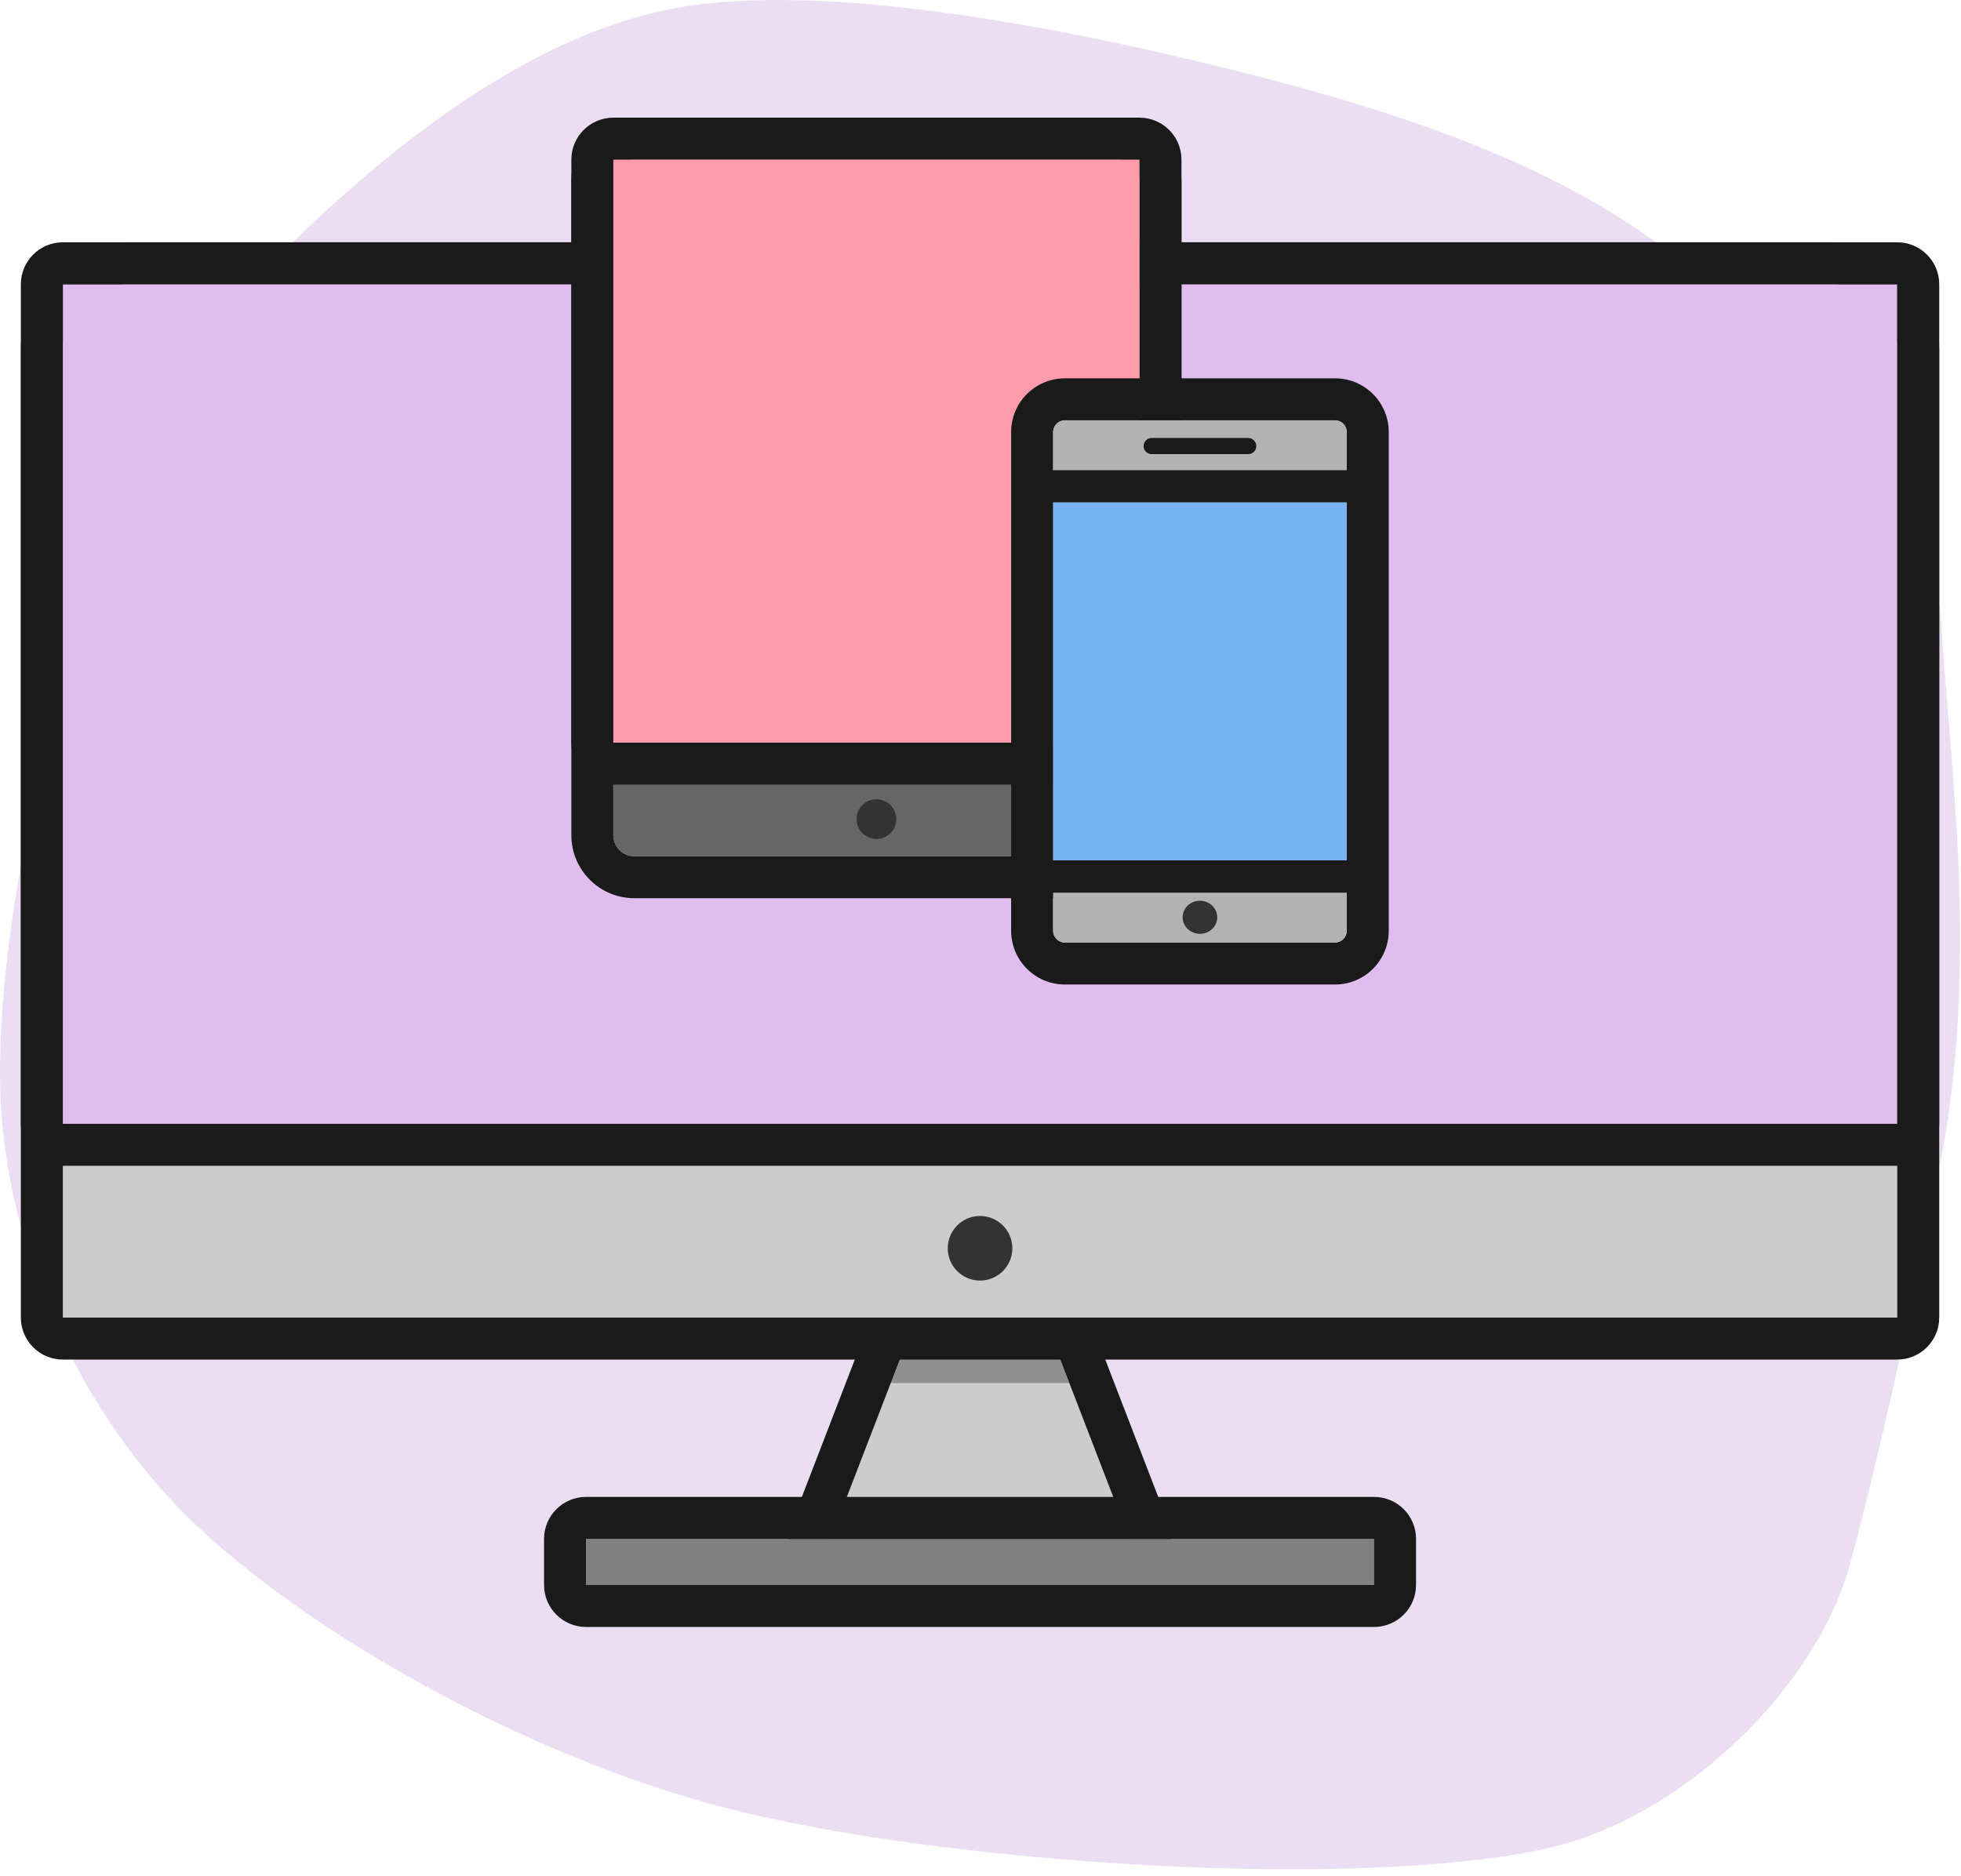
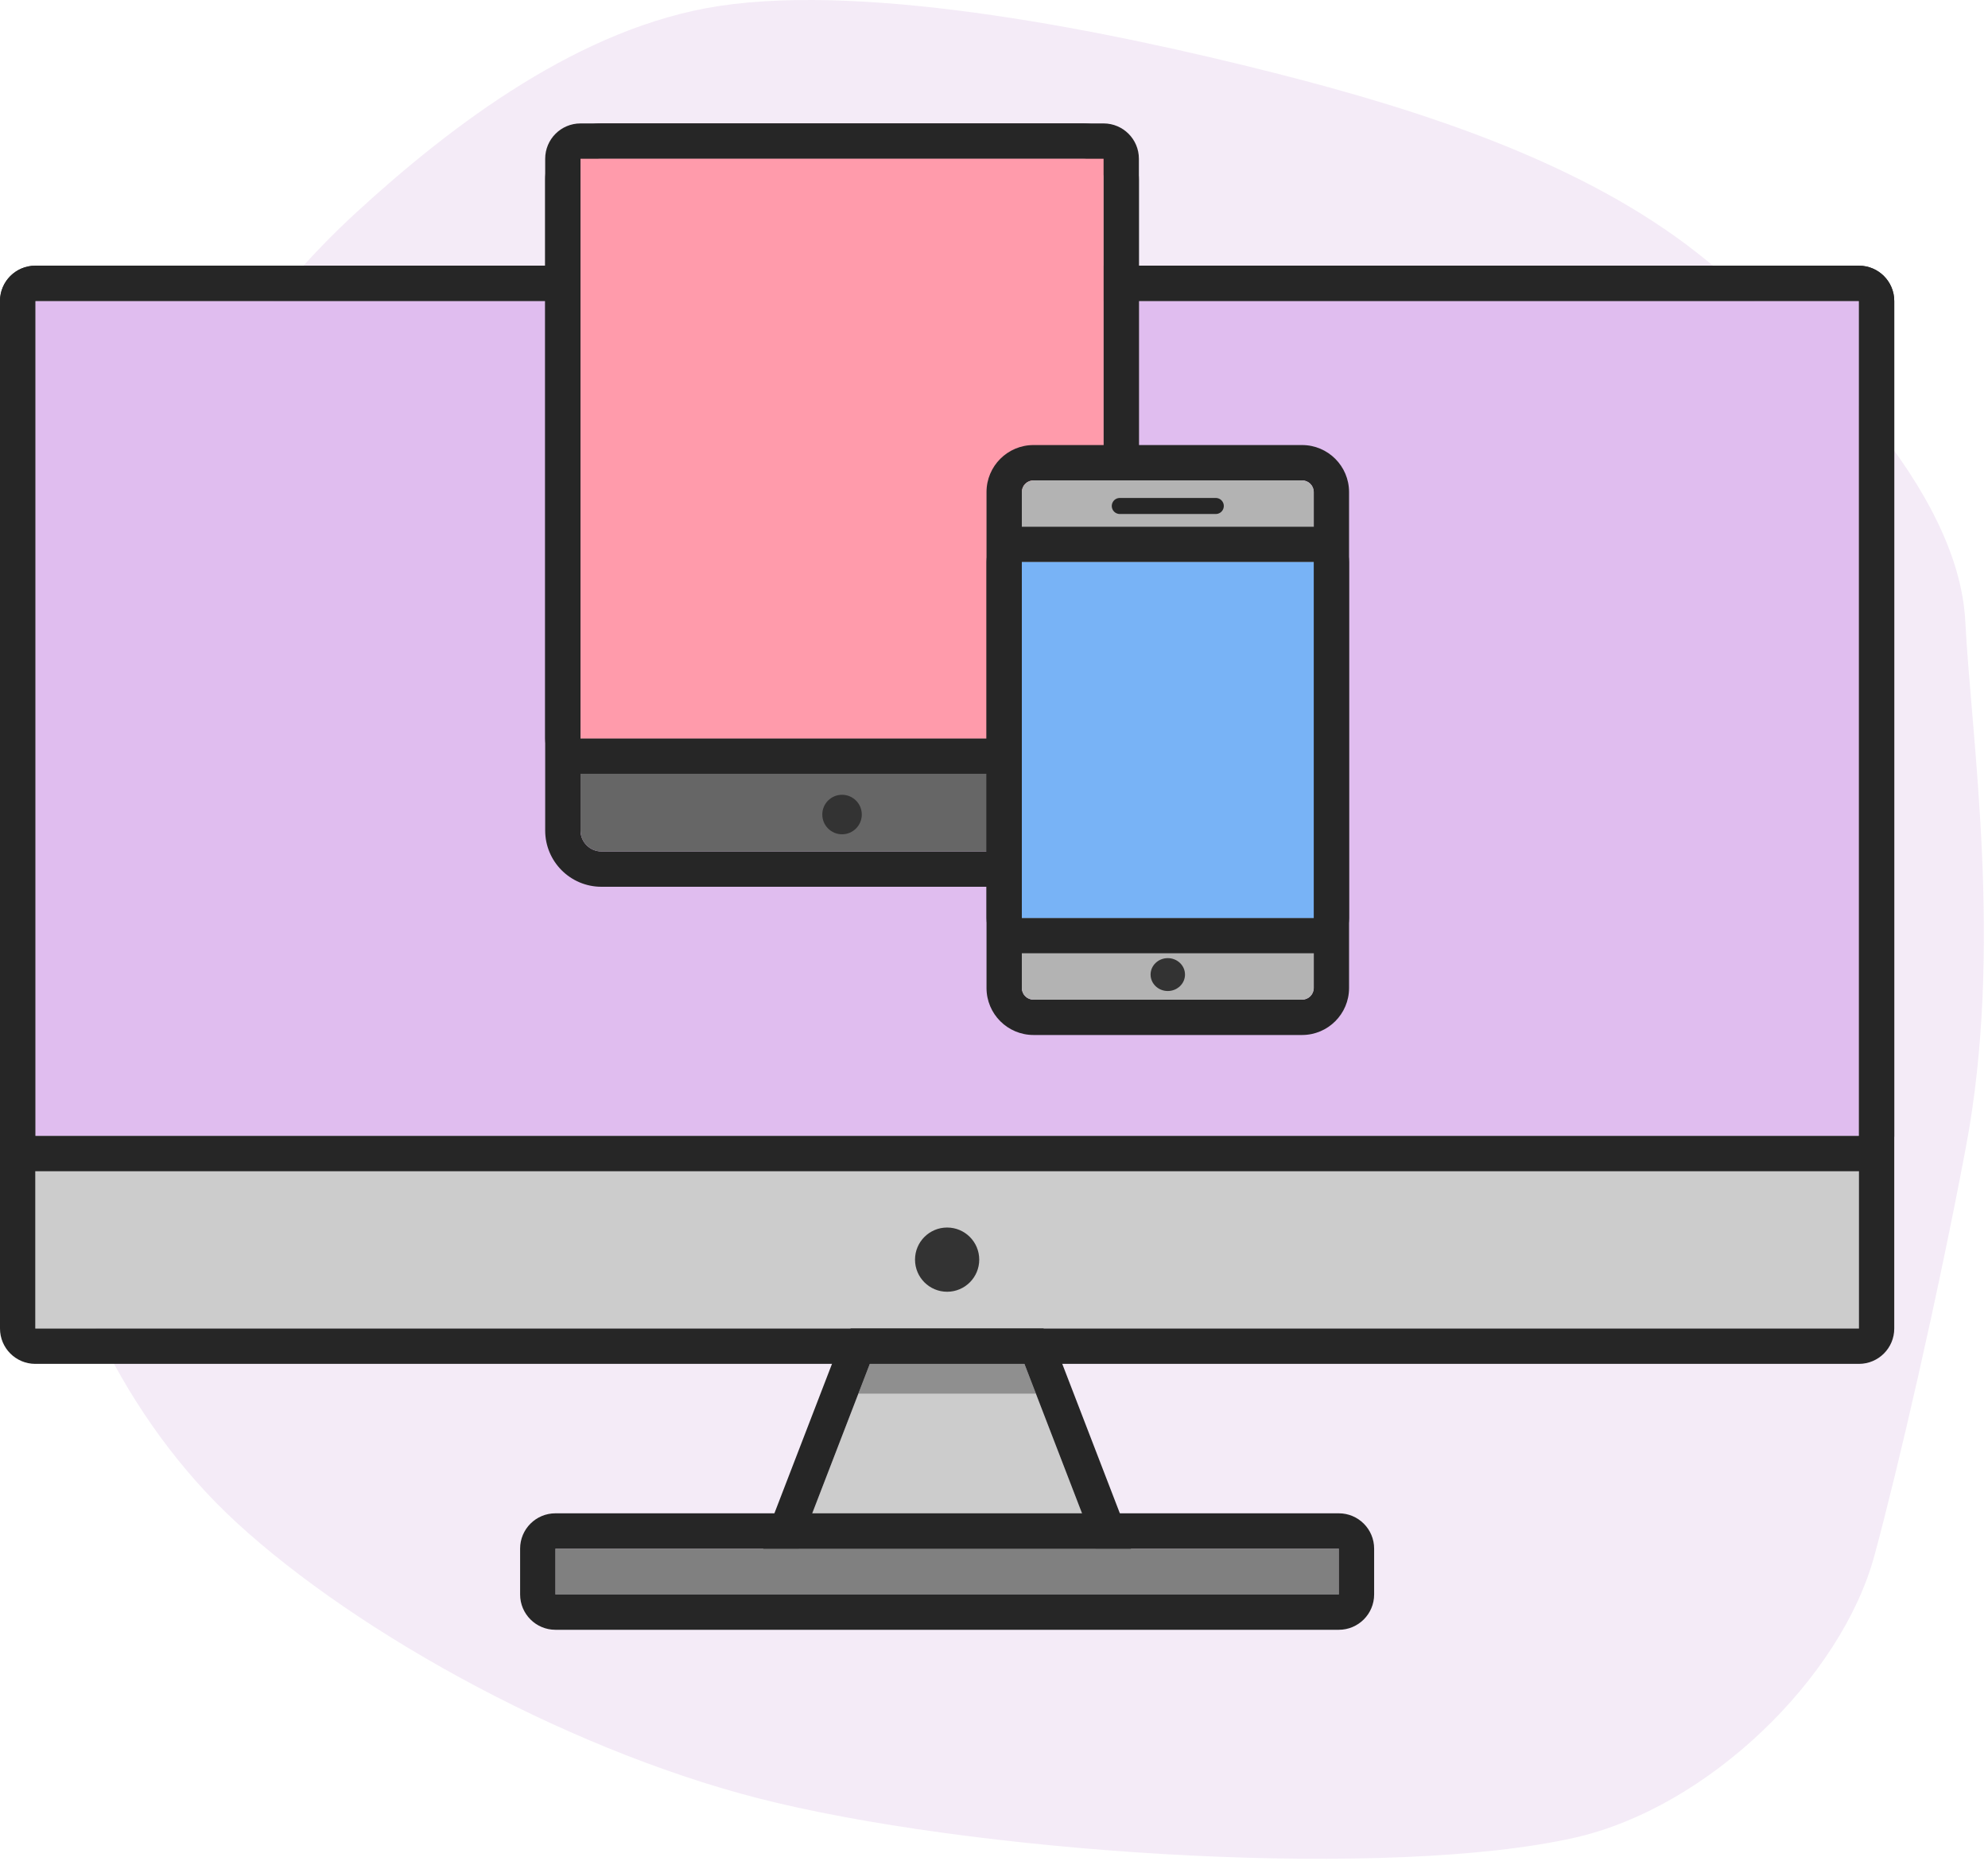
- <svg xmlns="http://www.w3.org/2000/svg" width="100%" height="100%" viewBox="0 0 253 242" version="1.1" xml:space="preserve" style="fill-rule:evenodd;clip-rule:evenodd;stroke-linecap:round;stroke-linejoin:round;stroke-miterlimit:1.5;">
-   <path d="M96.227,233.94c28.959,6.835 79.781,9.881 103.525,4.525c17.389,-3.922 34.643,-20.756 38.939,-36.658c3.143,-11.637 8.121,-33.179 11.841,-52.856c4.908,-25.962 0.731,-52.921 -0.063,-68.334c-0.885,-17.151 -19.615,-35.75 -34.557,-47.609c-14.943,-11.859 -35.737,-18.638 -55.097,-23.544c-21.198,-5.371 -52.23,-11.701 -72.091,-8.683c-17.848,2.712 -34.535,15.28 -47.07,26.79c-12.467,11.449 -22.535,26.298 -28.137,42.27c-6.889,19.639 -15.274,54.29 -13.194,75.559c1.883,19.256 11.457,38.933 25.673,52.057c15.984,14.757 44.556,30.424 70.231,36.483Z" style="fill:#b57dcd;fill-opacity:0.25;" />
+ <svg xmlns="http://www.w3.org/2000/svg" width="100%" height="100%" viewBox="0 0 258 242" version="1.1" xml:space="preserve" style="fill-rule:evenodd;clip-rule:evenodd;stroke-linecap:round;stroke-linejoin:round;stroke-miterlimit:1.5;">
+   <path d="M100.81,233.94c28.959,6.835 79.781,9.881 103.525,4.525c17.39,-3.922 34.643,-20.756 38.939,-36.658c3.143,-11.637 8.121,-33.179 11.841,-52.856c4.908,-25.962 0.732,-52.921 -0.063,-68.334c-0.884,-17.151 -19.615,-35.75 -34.557,-47.609c-14.942,-11.859 -35.736,-18.638 -55.096,-23.544c-21.198,-5.371 -52.231,-11.701 -72.091,-8.683c-17.849,2.712 -34.536,15.28 -47.071,26.79c-12.467,11.449 -22.535,26.298 -28.137,42.27c-6.889,19.639 -15.274,54.29 -13.194,75.559c1.883,19.256 11.457,38.933 25.673,52.057c15.984,14.757 44.556,30.424 70.231,36.483Z" style="fill:#b57dcd;fill-opacity:0.15;" />
  <g id="Responsive">
    <g id="Monitor">
-       <path d="M145.712,198.573l-38.542,0l9.636,-25l19.271,0l9.635,25Z" style="fill:#ccc;" />
+       <path d="M142.188,200.952l-38.542,0l9.635,-25l19.271,0l9.636,25Z" style="fill:#ccc;" />
      <clipPath id="_clip1">
-         <path d="M145.712,198.573l-38.542,0l9.636,-25l19.271,0l9.635,25Z" />
+         <path d="M142.188,200.952l-38.542,0l9.635,-25l19.271,0l9.636,25Z" />
      </clipPath>
      <g clip-path="url(#_clip1)">
-         <rect x="98.615" y="173.573" width="52.693" height="4.892" style="fill-opacity:0.3;" />
+         <rect x="95.09" y="175.952" width="52.693" height="4.892" style="fill-opacity:0.3;" />
      </g>
-       <path d="M145.712,203.989c1.785,0 3.456,-0.879 4.466,-2.351c1.01,-1.472 1.23,-3.348 0.588,-5.013l-9.635,-25c-0.806,-2.09 -2.815,-3.469 -5.054,-3.469l-19.271,0c-2.24,0 -4.249,1.379 -5.055,3.469l-9.635,25c-0.642,1.665 -0.422,3.541 0.588,5.013c1.01,1.472 2.681,2.351 4.466,2.351l38.542,0Zm0,-5.416l-38.542,0l9.636,-25l19.271,0l9.635,25Z" style="fill:#1a1a1a;" />
-       <path d="M244.774,45.014c0,-2.21 -0.878,-4.33 -2.44,-5.893c-1.563,-1.563 -3.683,-2.441 -5.893,-2.44c-36.654,0 -183.345,0 -220,0c-2.21,-0.001 -4.33,0.877 -5.892,2.44c-1.563,1.563 -2.441,3.683 -2.441,5.893c0,29.181 0,125 0,125l236.666,0l0,-125Z" style="fill:#ccc;" />
-       <path d="M250.191,45.014c0,-3.647 -1.449,-7.144 -4.027,-9.723c-2.579,-2.579 -6.076,-4.027 -9.723,-4.027c-36.654,0 -183.345,0 -220,0c-3.647,0 -7.144,1.448 -9.723,4.027c-2.578,2.579 -4.027,6.076 -4.027,9.723c0,29.181 0,125 0,125c0,2.991 2.425,5.417 5.417,5.417l236.666,0c2.992,0 5.417,-2.426 5.417,-5.417l0,-125Zm-5.417,0c0,-2.21 -0.878,-4.33 -2.44,-5.893c-1.563,-1.563 -3.683,-2.441 -5.893,-2.44c-36.654,0 -183.345,0 -220,0c-2.21,-0.001 -4.33,0.877 -5.892,2.44c-1.563,1.563 -2.441,3.683 -2.441,5.893c0,29.181 0,125 0,125l236.666,0l0,-125Z" style="fill:#1a1a1a;" />
-       <rect x="75.608" y="198.573" width="101.667" height="5.946" style="fill:#808080;" />
-       <path d="M182.691,198.573c0,-2.992 -2.425,-5.417 -5.417,-5.417l-101.666,0c-2.992,0 -5.417,2.425 -5.417,5.417l0,5.946c0,2.991 2.425,5.416 5.417,5.416l101.666,0c2.992,0 5.417,-2.425 5.417,-5.416l0,-5.946Zm-5.417,0l-101.666,0l0,5.946l101.666,0l0,-5.946Z" style="fill:#1a1a1a;" />
-       <rect x="8.108" y="36.681" width="236.667" height="108.333" style="fill:#e0bdef;" />
-       <path d="M250.191,36.681c0,-2.992 -2.425,-5.417 -5.417,-5.417l-236.666,0c-2.992,0 -5.417,2.425 -5.417,5.417l0,108.333c0,2.991 2.425,5.417 5.417,5.417l236.666,0c2.992,0 5.417,-2.426 5.417,-5.417l0,-108.333Zm-5.417,0l-236.666,0l0,108.333l236.666,0l0,-108.333Z" style="fill:#1a1a1a;" />
-       <circle cx="126.441" cy="161.073" r="4.167" style="fill:#333;" />
+       <path d="M142.188,205.536c1.51,0 2.924,-0.745 3.778,-1.99c0.855,-1.246 1.041,-2.832 0.498,-4.242l-9.635,-25c-0.682,-1.769 -2.382,-2.935 -4.277,-2.935l-19.271,0c-1.895,0 -3.595,1.166 -4.276,2.935l-9.636,25c-0.543,1.41 -0.357,2.996 0.498,4.242c0.855,1.245 2.268,1.99 3.779,1.99l38.542,0Zm0,-4.584l-38.542,0l9.635,-25l19.271,0l9.636,25Z" style="fill:#262626;" />
+       <rect x="4.583" y="39.06" width="236.667" height="133.333" style="fill:#ccc;" />
+       <path d="M245.833,39.06c0,-2.531 -2.052,-4.583 -4.583,-4.583l-236.667,0c-2.531,0 -4.583,2.052 -4.583,4.583l0,133.334c0,2.531 2.052,4.583 4.583,4.583l236.667,0c2.531,0 4.583,-2.052 4.583,-4.583l0,-133.334Zm-4.583,0l-236.667,0l0,133.334l236.667,0l0,-133.334Z" style="fill:#262626;" />
+       <rect x="72.083" y="200.952" width="101.667" height="5.946" style="fill:#808080;" />
+       <path d="M178.333,200.952c0,-2.531 -2.052,-4.583 -4.583,-4.583l-101.667,0c-2.531,0 -4.583,2.052 -4.583,4.583l0,5.946c0,2.532 2.052,4.584 4.583,4.584l101.667,0c2.531,0 4.583,-2.052 4.583,-4.584l0,-5.946Zm-4.583,0l-101.667,0l0,5.946l101.667,0l0,-5.946Z" style="fill:#262626;" />
+       <rect x="4.583" y="39.06" width="236.667" height="108.333" style="fill:#e0bdef;" />
+       <path d="M245.833,39.06c0,-2.531 -2.052,-4.583 -4.583,-4.583l-236.667,0c-2.531,0 -4.583,2.052 -4.583,4.583l0,108.334c0,2.531 2.052,4.583 4.583,4.583l236.667,0c2.531,0 4.583,-2.052 4.583,-4.583l0,-108.334Zm-4.583,0l-236.667,0l0,108.334l236.667,0l0,-108.334Z" style="fill:#262626;" />
+       <circle cx="122.917" cy="163.452" r="4.167" style="fill:#333;" />
    </g>
    <g id="Tablet">
-       <path d="M152.429,23.315c0,-4.488 -3.643,-8.132 -8.132,-8.132l-62.452,0c-4.489,0 -8.132,3.644 -8.132,8.132l0,84.454c0,4.489 3.643,8.132 8.132,8.132l62.452,0c4.489,0 8.132,-3.643 8.132,-8.132c0,0 0,-84.454 0,-84.454Zm-5.416,0c0,-1.499 -1.217,-2.715 -2.716,-2.715l-62.452,0c-1.499,0 -2.716,1.216 -2.716,2.715l0,84.454c0,1.499 1.217,2.716 2.716,2.716l62.452,0c1.499,0 2.716,-1.217 2.716,-2.716l0,-84.454Z" style="fill:#1a1a1a;" />
-       <path d="M147.013,23.315c0,-1.499 -1.217,-2.715 -2.716,-2.715l-62.452,0c-1.499,0 -2.716,1.216 -2.716,2.715l0,84.454c0,1.499 1.217,2.716 2.716,2.716l62.452,0c1.499,0 2.716,-1.217 2.716,-2.716l0,-84.454Z" style="fill:#666;" />
-       <circle cx="113.071" cy="105.695" r="2.563" style="fill:#333;" />
-       <path d="M152.429,20.6c0,-2.992 -2.425,-5.417 -5.416,-5.417l-67.884,0c-2.991,0 -5.416,2.425 -5.416,5.417l0,75.222c0,2.992 2.425,5.417 5.416,5.417l67.884,0c2.991,0 5.416,-2.425 5.416,-5.417l0,-75.222Zm-5.416,0l-67.884,0l0,75.222l67.884,0l0,-75.222Z" style="fill:#1a1a1a;" />
-       <rect x="79.129" y="20.6" width="67.884" height="75.223" style="fill:#ff9bab;" />
+       <path d="M147.804,23.315c0,-4.028 -3.27,-7.299 -7.298,-7.299l-62.453,0c-4.029,0 -7.299,3.271 -7.299,7.299l0,84.454c0,4.029 3.27,7.299 7.299,7.299c0,0 62.453,0 62.453,0c4.028,0 7.298,-3.27 7.298,-7.299c0,0 0,-84.454 0,-84.454Zm-4.583,0c0,-1.499 -1.217,-2.715 -2.715,-2.715l-62.453,0c-1.499,0 -2.716,1.216 -2.716,2.715l0,84.454c0,1.499 1.217,2.716 2.716,2.716l62.453,0c1.498,0 2.715,-1.217 2.715,-2.716l0,-84.454Z" style="fill:#262626;" />
+       <path d="M143.221,23.315c0,-1.499 -1.217,-2.715 -2.715,-2.715l-62.453,0c-1.499,0 -2.716,1.216 -2.716,2.715l0,84.454c0,1.499 1.217,2.716 2.716,2.716l62.453,0c1.498,0 2.715,-1.217 2.715,-2.716l0,-84.454Z" style="fill:#666;" />
+       <circle cx="109.279" cy="105.695" r="2.563" style="fill:#333;" />
+       <path d="M147.804,20.6c0,-2.532 -2.052,-4.584 -4.583,-4.584l-67.884,0c-2.531,0 -4.583,2.052 -4.583,4.584l0,75.222c0,2.532 2.052,4.584 4.583,4.584l67.884,0c2.531,0 4.583,-2.052 4.583,-4.584l0,-75.222Zm-4.583,0l-67.884,0l0,75.222l67.884,0l0,-75.222Z" style="fill:#262626;" />
+       <rect x="75.337" y="20.6" width="67.884" height="75.223" style="fill:#ff9bab;" />
    </g>
    <g id="Phone">
-       <path d="M179.17,55.75c0,-3.826 -3.106,-6.932 -6.932,-6.932l-34.853,0c-3.826,0 -6.932,3.106 -6.932,6.932c0,0 0,64.354 0,64.354c0,3.826 3.106,6.932 6.932,6.932c0,0 34.853,0 34.853,0c3.826,0 6.932,-3.106 6.932,-6.932c0,0 0,-64.354 0,-64.354Zm-5.417,0c0,-0.836 -0.679,-1.515 -1.515,-1.515l-34.853,0c-0.837,0 -1.516,0.679 -1.516,1.515l0,64.354c0,0.837 0.679,1.516 1.516,1.516l34.853,0c0.836,0 1.515,-0.679 1.515,-1.516l0,-64.354Z" style="fill:#1a1a1a;" />
-       <path d="M173.753,55.75c0,-0.836 -0.679,-1.515 -1.515,-1.515l-34.853,0c-0.837,0 -1.516,0.679 -1.516,1.515l0,64.354c0,0.837 0.679,1.516 1.516,1.516l34.853,0c0.836,0 1.515,-0.679 1.515,-1.516l0,-64.354Z" style="fill:#b3b3b3;" />
-       <ellipse cx="154.811" cy="118.362" rx="2.233" ry="2.134" style="fill:#333;" />
-       <path d="M177.92,64.838c0,-2.301 -1.866,-4.167 -4.167,-4.167l-37.884,0c-2.301,0 -4.166,1.866 -4.166,4.167l0,46.178c0,2.302 1.865,4.167 4.166,4.167l37.884,0c2.301,0 4.167,-1.865 4.167,-4.167l0,-46.178Zm-4.167,0l-37.884,0l0,46.178l37.884,0l0,-46.178Z" style="fill:#1a1a1a;" />
-       <rect x="135.869" y="64.838" width="37.884" height="46.178" style="fill:#78b3f6;" />
-       <path d="M148.582,57.557l12.459,0" style="fill:none;stroke:#1a1a1a;stroke-width:2.08px;" />
+       <path d="M175.079,63.849c0,-3.366 -2.732,-6.099 -6.098,-6.099c0,0 -34.853,0 -34.853,0c-3.366,0 -6.099,2.733 -6.099,6.099c0,0 0,64.354 0,64.354c0,3.366 2.733,6.099 6.099,6.099l34.853,0c3.366,0 6.098,-2.733 6.098,-6.099c0,0 0,-64.354 0,-64.354Zm-4.583,0c0,-0.836 -0.679,-1.515 -1.515,-1.515l-34.853,0c-0.837,0 -1.516,0.679 -1.516,1.515l0,64.354c0,0.837 0.679,1.516 1.516,1.516l34.853,0c0.836,0 1.515,-0.679 1.515,-1.516l0,-64.354Z" style="fill:#262626;" />
+       <path d="M170.496,63.849c0,-0.836 -0.679,-1.515 -1.515,-1.515l-34.853,0c-0.837,0 -1.516,0.679 -1.516,1.515l0,64.354c0,0.837 0.679,1.516 1.516,1.516l34.853,0c0.836,0 1.515,-0.679 1.515,-1.516l0,-64.354Z" style="fill:#b3b3b3;" />
+       <ellipse cx="151.554" cy="126.461" rx="2.233" ry="2.134" style="fill:#333;" />
+       <path d="M175.079,72.937c0,-2.531 -2.052,-4.583 -4.583,-4.583l-37.884,0c-2.531,0 -4.583,2.052 -4.583,4.583l0,46.178c0,2.532 2.052,4.584 4.583,4.584l37.884,0c2.531,0 4.583,-2.052 4.583,-4.584l0,-46.178Zm-4.583,0l-37.884,0l0,46.178l37.884,0l0,-46.178Z" style="fill:#262626;" />
+       <rect x="132.612" y="72.937" width="37.884" height="46.178" style="fill:#78b3f6;" />
+       <path d="M145.325,65.656l12.459,0" style="fill:none;stroke:#262626;stroke-width:2.08px;" />
    </g>
  </g>
</svg>
